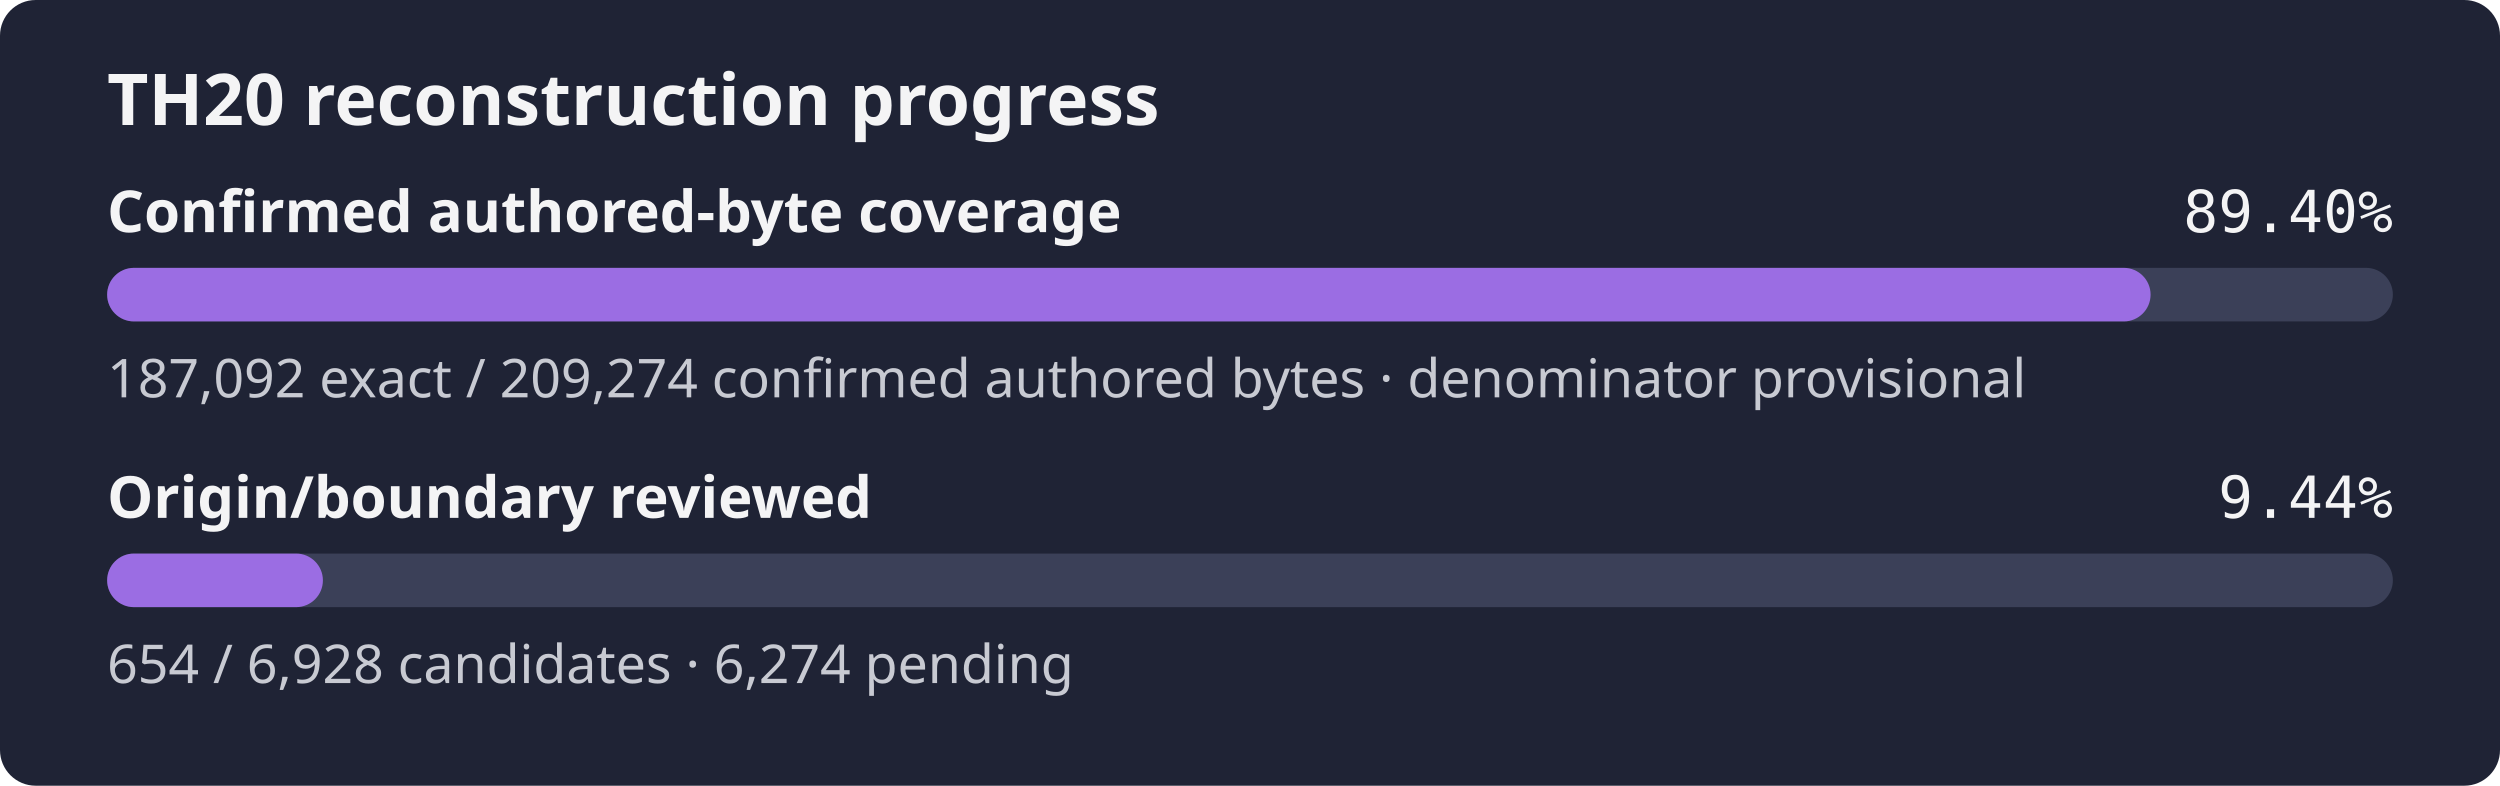
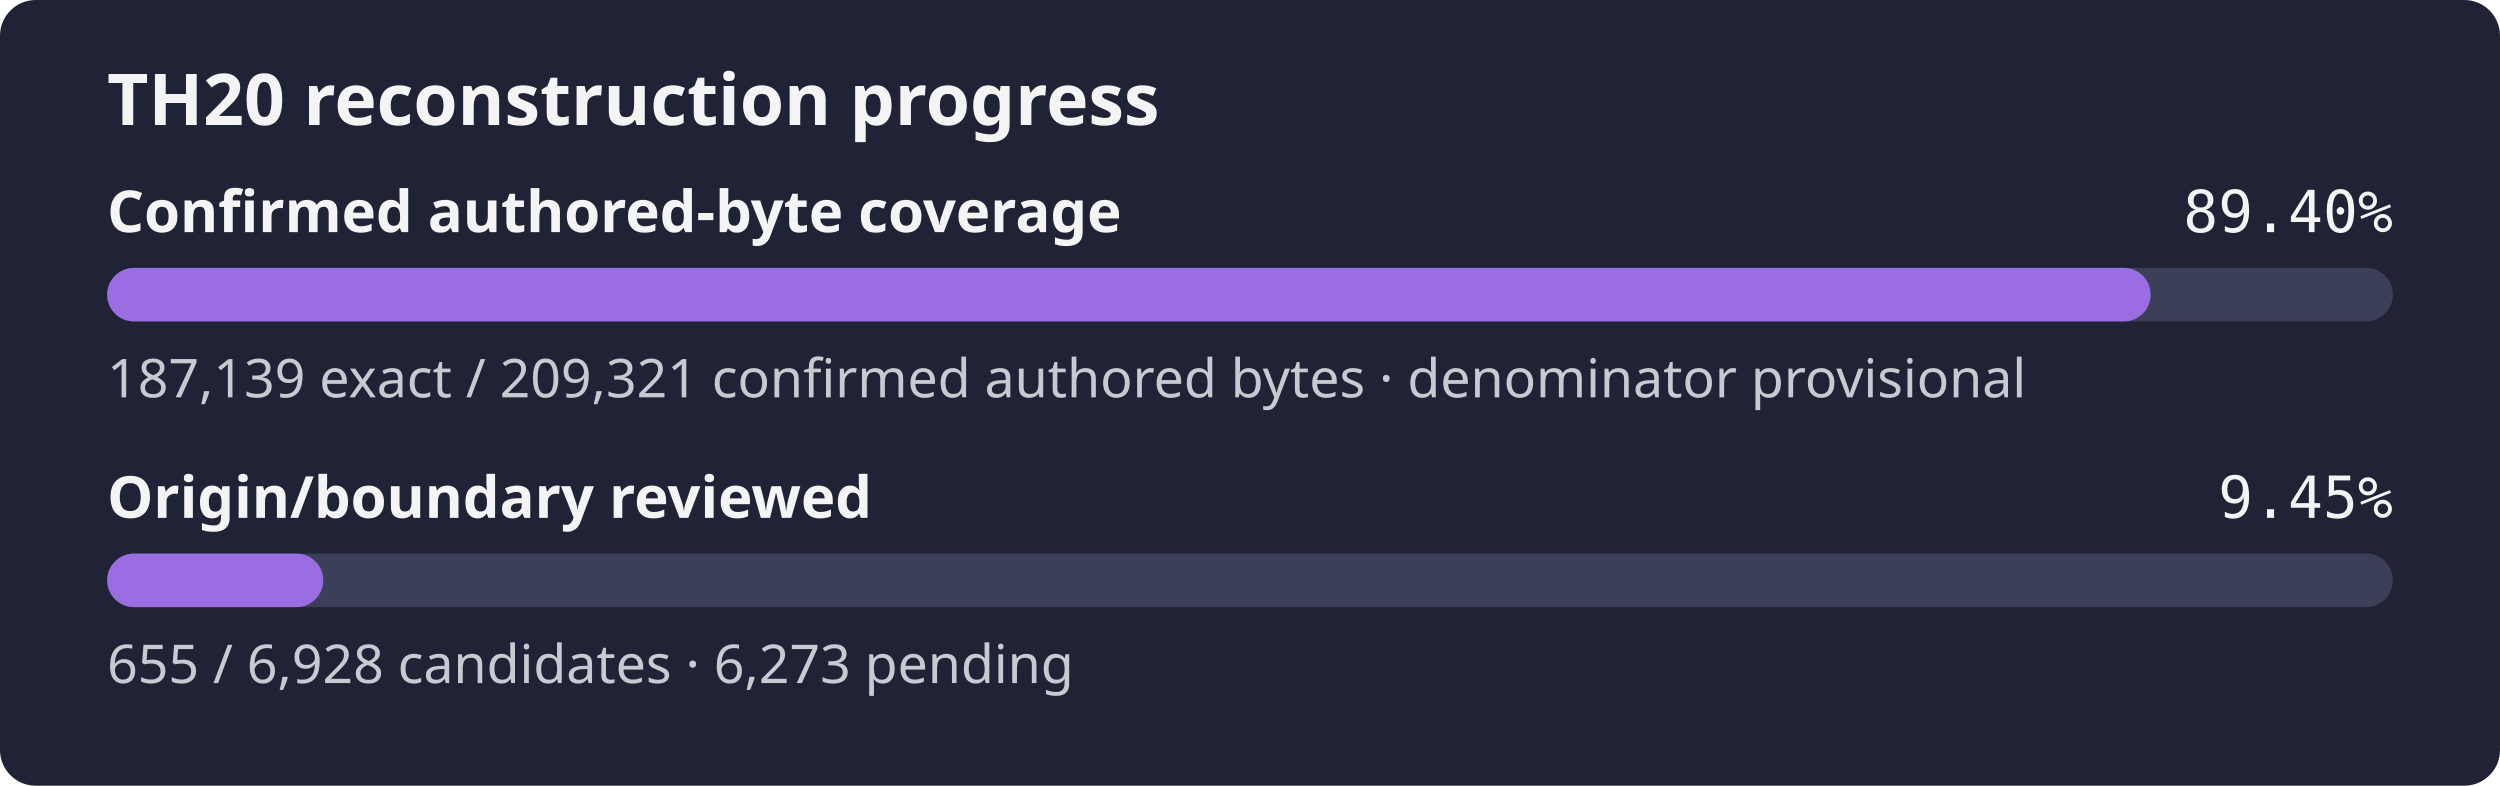
- <svg xmlns="http://www.w3.org/2000/svg" width="560" height="176" role="img" aria-label="TH20 reconstruction progress: 89.40% of the confirmed authored-byte set is exact, origin review 9.44%">
+ <svg xmlns="http://www.w3.org/2000/svg" width="560" height="176" role="img" aria-label="TH20 reconstruction progress: 89.40% of the confirmed authored-byte set is exact, origin review 9.45%">
  <rect width="560" height="176" rx="8" fill="#1f2335" />
  <text x="24" y="28" fill="#f4f4f5" font-family="sans-serif" font-size="16" font-weight="600">TH20 reconstruction progress</text>
  <text x="24" y="52" fill="#f4f4f5" font-family="sans-serif" font-size="13" font-weight="600">Confirmed authored-byte coverage</text>
  <text x="536" y="52" fill="#f4f4f5" text-anchor="end" font-family="monospace" font-size="13">89.40%</text>
  <rect x="24" y="60" width="512" height="12" rx="6" fill="#3b4058" />
-   <rect x="24" y="60" width="457.73" height="12" rx="6" fill="#9b6de3" />
-   <text x="24" y="89" fill="#c8cad2" font-family="sans-serif" font-size="12">187,092 exact / 209,274 confirmed authored bytes · denominator provisional</text>
+   <rect x="24" y="60" width="457.74" height="12" rx="6" fill="#9b6de3" />
+   <text x="24" y="89" fill="#c8cad2" font-family="sans-serif" font-size="12">187,139 exact / 209,321 confirmed authored bytes · denominator provisional</text>
  <text x="24" y="116" fill="#f4f4f5" font-family="sans-serif" font-size="13" font-weight="600">Origin/boundary reviewed</text>
-   <text x="536" y="116" fill="#f4f4f5" text-anchor="end" font-family="monospace" font-size="13">9.44%</text>
+   <text x="536" y="116" fill="#f4f4f5" text-anchor="end" font-family="monospace" font-size="13">9.45%</text>
  <rect x="24" y="124" width="512" height="12" rx="6" fill="#3b4058" />
-   <rect x="24" y="124" width="48.33" height="12" rx="6" fill="#9b6de3" />
-   <text x="24" y="153" fill="#c8cad2" font-family="sans-serif" font-size="12">654 / 6,928 candidates · 6,274 pending</text>
+   <rect x="24" y="124" width="48.41" height="12" rx="6" fill="#9b6de3" />
+   <text x="24" y="153" fill="#c8cad2" font-family="sans-serif" font-size="12">655 / 6,928 candidates · 6,273 pending</text>
</svg>
